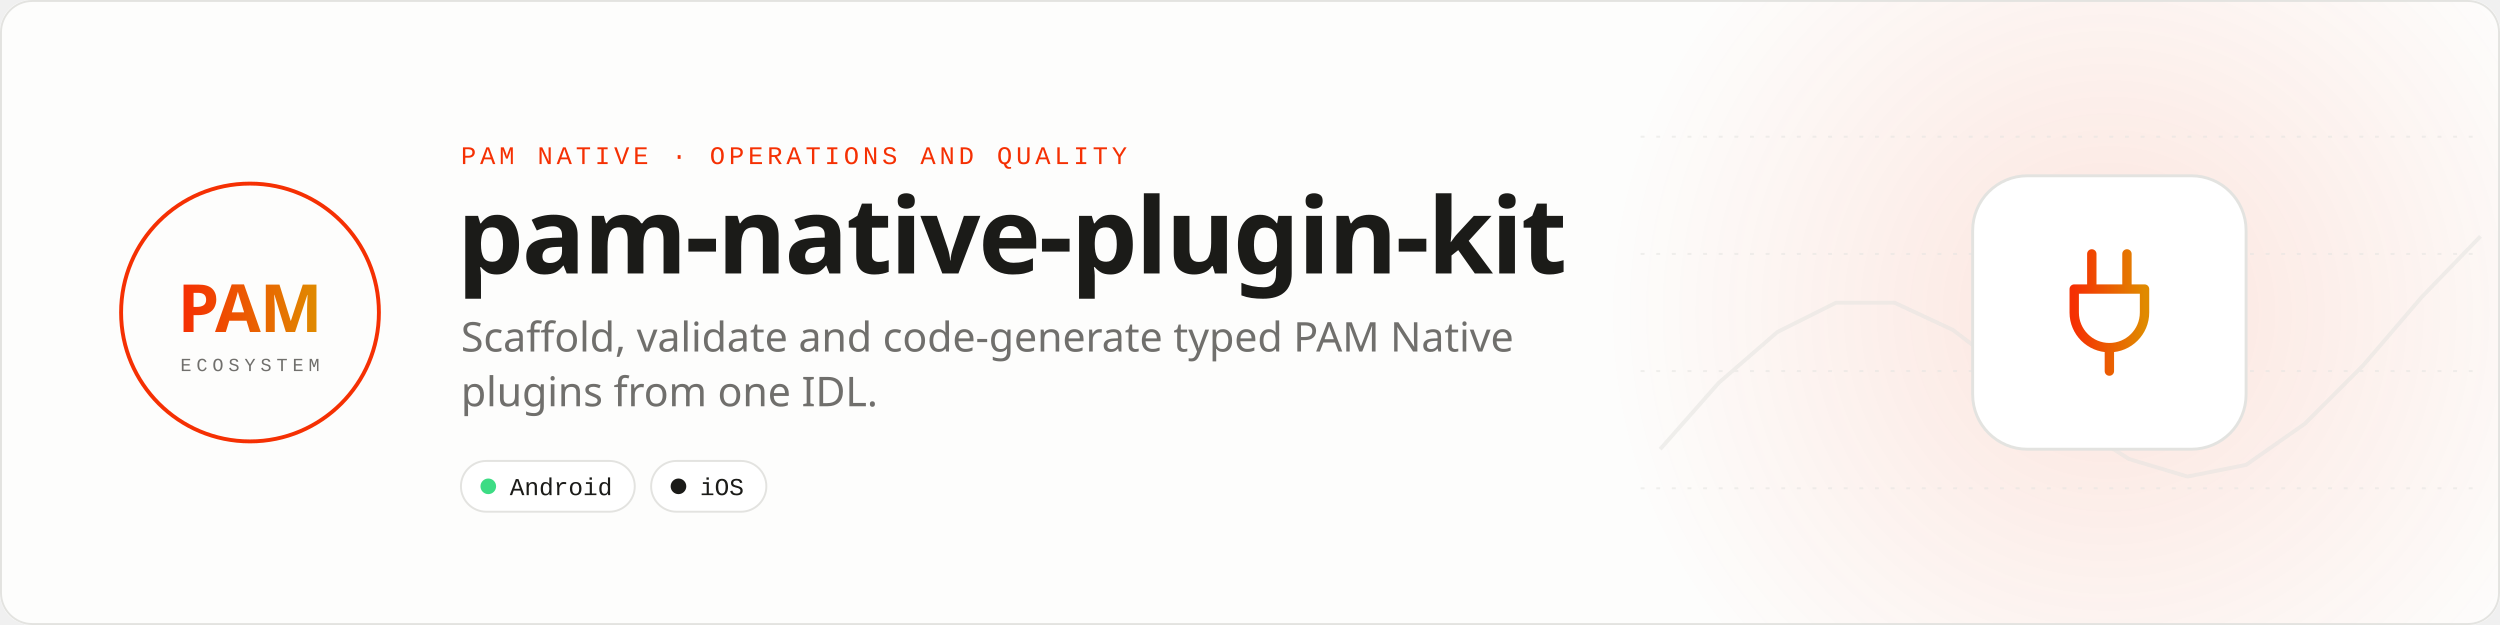
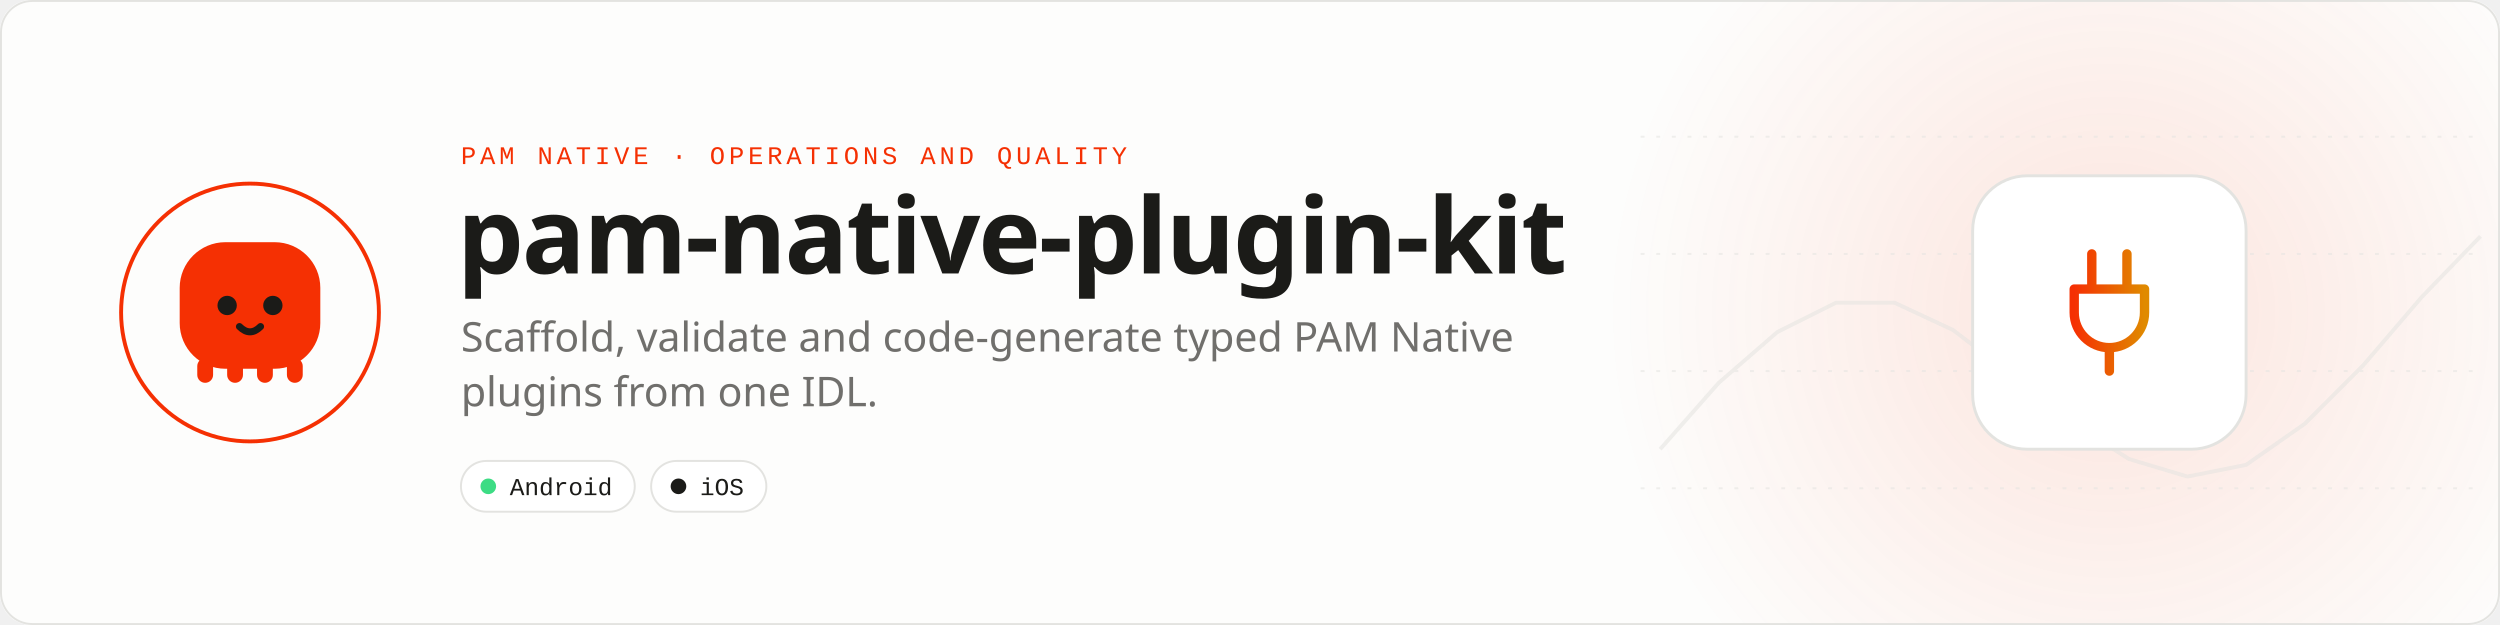
<svg xmlns="http://www.w3.org/2000/svg" viewBox="0 0 1280 320" width="1280" height="320" role="img" aria-label="pam-native-plugin-kit: Scaffold, validate and code-generate typed PAM Native plugins from one IDL.">
  <defs>
    <linearGradient id="pg" x1="0" y1="0" x2="1" y2="0">
      <stop offset="0" stop-color="#f53003" />
      <stop offset="1" stop-color="#e08a00" />
    </linearGradient>
    <radialGradient id="gl">
      <stop offset="0" stop-color="#f53003" stop-opacity=".12" />
      <stop offset="1" stop-color="#f53003" stop-opacity="0" />
    </radialGradient>
    <clipPath id="cl">
      <rect width="1280" height="320" rx="16" />
    </clipPath>
  </defs>
  <g clip-path="url(#cl)">
    <rect width="1280" height="320" fill="#fdfdfc" />
    <circle cx="1080" cy="160" r="260" fill="url(#gl)" />
    <g fill="none" stroke="#e3e3e0" opacity=".55">
      <path d="M840 70H1270" stroke-dasharray="2 6" />
      <path d="M840 130H1270" stroke-dasharray="2 6" />
      <path d="M840 190H1270" stroke-dasharray="2 6" />
      <path d="M840 250H1270" stroke-dasharray="2 6" />
      <path d="M850 230L880 196L910 170L940 155L970 155L1000 169L1030 192L1060 216L1090 235L1120 244L1150 238L1180 217L1210 187L1240 152L1270 121" stroke-width="2" stroke-dasharray="900">
        <animate attributeName="stroke-dashoffset" values="900;0;0" keyTimes="0;.5;1" dur="8s" repeatCount="indefinite" />
      </path>
    </g>
  </g>
  <rect x=".5" y=".5" width="1279" height="319" rx="16" fill="none" stroke="#e3e3e0" />
  <circle cx="128" cy="160" r="66" fill="#fdfdfc" stroke="#f53003" stroke-width="2" />
  <circle cx="128" cy="160" r="66" fill="none" stroke="#f53003">
    <animate attributeName="r" values="66;92" dur="3s" repeatCount="indefinite" />
    <animate attributeName="stroke-opacity" values=".5;0" dur="3s" repeatCount="indefinite" />
  </circle>
-   <text x="128" y="170" text-anchor="middle" font-family="-apple-system, BlinkMacSystemFont, 'Segoe UI', 'Noto Sans', Helvetica, Arial, sans-serif" font-weight="700" font-size="34" letter-spacing="-.5" fill="url(#pg)">PAM</text>
-   <text x="128" y="190" text-anchor="middle" font-family="ui-monospace, SFMono-Regular, 'SF Mono', Menlo, Consolas, 'Liberation Mono', monospace" font-size="9.5" letter-spacing="2.5" fill="#706f6c">ECOSYSTEM</text>
+   <g transform="translate(74 104.2) scale(.9)">
+     <rect x="30" y="88" width="9" height="14" rx="4.5" fill="#f53003" />
+     <rect x="47" y="88" width="9" height="14" rx="4.5" fill="#f53003" />
+     <rect x="64" y="88" width="9" height="14" rx="4.5" fill="#f53003" />
+     <rect x="81" y="88" width="9" height="14" rx="4.5" fill="#f53003" />
+     <rect x="20" y="22" width="80" height="72" rx="26" fill="#f53003" />
+     <circle cx="47" cy="58" r="5.5" fill="#1b1b18" />
+     <circle cx="73" cy="58" r="5.5" fill="#1b1b18" />
+     <path d="M54 70q6 6 12 0" stroke="#1b1b18" stroke-width="4" stroke-linecap="round" fill="none" />
+   </g>
  <text x="236" y="84" font-family="ui-monospace, SFMono-Regular, 'SF Mono', Menlo, Consolas, 'Liberation Mono', monospace" font-size="13" letter-spacing="2" fill="#f53003">PAM NATIVE · OPERATIONS AND QUALITY</text>
  <text x="234" y="140" font-family="-apple-system, BlinkMacSystemFont, 'Segoe UI', 'Noto Sans', Helvetica, Arial, sans-serif" font-weight="700" font-size="54" letter-spacing="-1" fill="#1b1b18">pam-native-plugin-kit</text>
  <text x="236" y="180" font-family="-apple-system, BlinkMacSystemFont, 'Segoe UI', 'Noto Sans', Helvetica, Arial, sans-serif" font-size="21" fill="#706f6c">Scaffold, validate and code-generate typed PAM Native</text>
  <text x="236" y="208" font-family="-apple-system, BlinkMacSystemFont, 'Segoe UI', 'Noto Sans', Helvetica, Arial, sans-serif" font-size="21" fill="#706f6c">plugins from one IDL.</text>
  <rect x="236" y="236" width="89" height="26" rx="13" fill="#ffffff" stroke="#e3e3e0" />
  <circle cx="250" cy="249" r="4" fill="#3ddc84" />
  <text x="261" y="253.5" font-family="ui-monospace, SFMono-Regular, 'SF Mono', Menlo, Consolas, 'Liberation Mono', monospace" font-size="12.5" fill="#1b1b18">Android</text>
  <rect x="333.375" y="236" width="59" height="26" rx="13" fill="#ffffff" stroke="#e3e3e0" />
  <circle cx="347.375" cy="249" r="4" fill="#1b1b18" />
  <text x="358.375" y="253.5" font-family="ui-monospace, SFMono-Regular, 'SF Mono', Menlo, Consolas, 'Liberation Mono', monospace" font-size="12.5" fill="#1b1b18">iOS</text>
  <rect x="1010" y="90" width="140" height="140" rx="28" fill="#ffffff" stroke="#e3e3e0" stroke-width="1.5" />
  <g transform="translate(1044 124) scale(3)" fill="none" stroke="url(#pg)" stroke-width="1.6" stroke-linecap="round" stroke-linejoin="round">
    <path d="M9 2v6m6-6v6M6 8h12v4a6 6 0 0 1-12 0zm6 10v4" />
  </g>
</svg>
